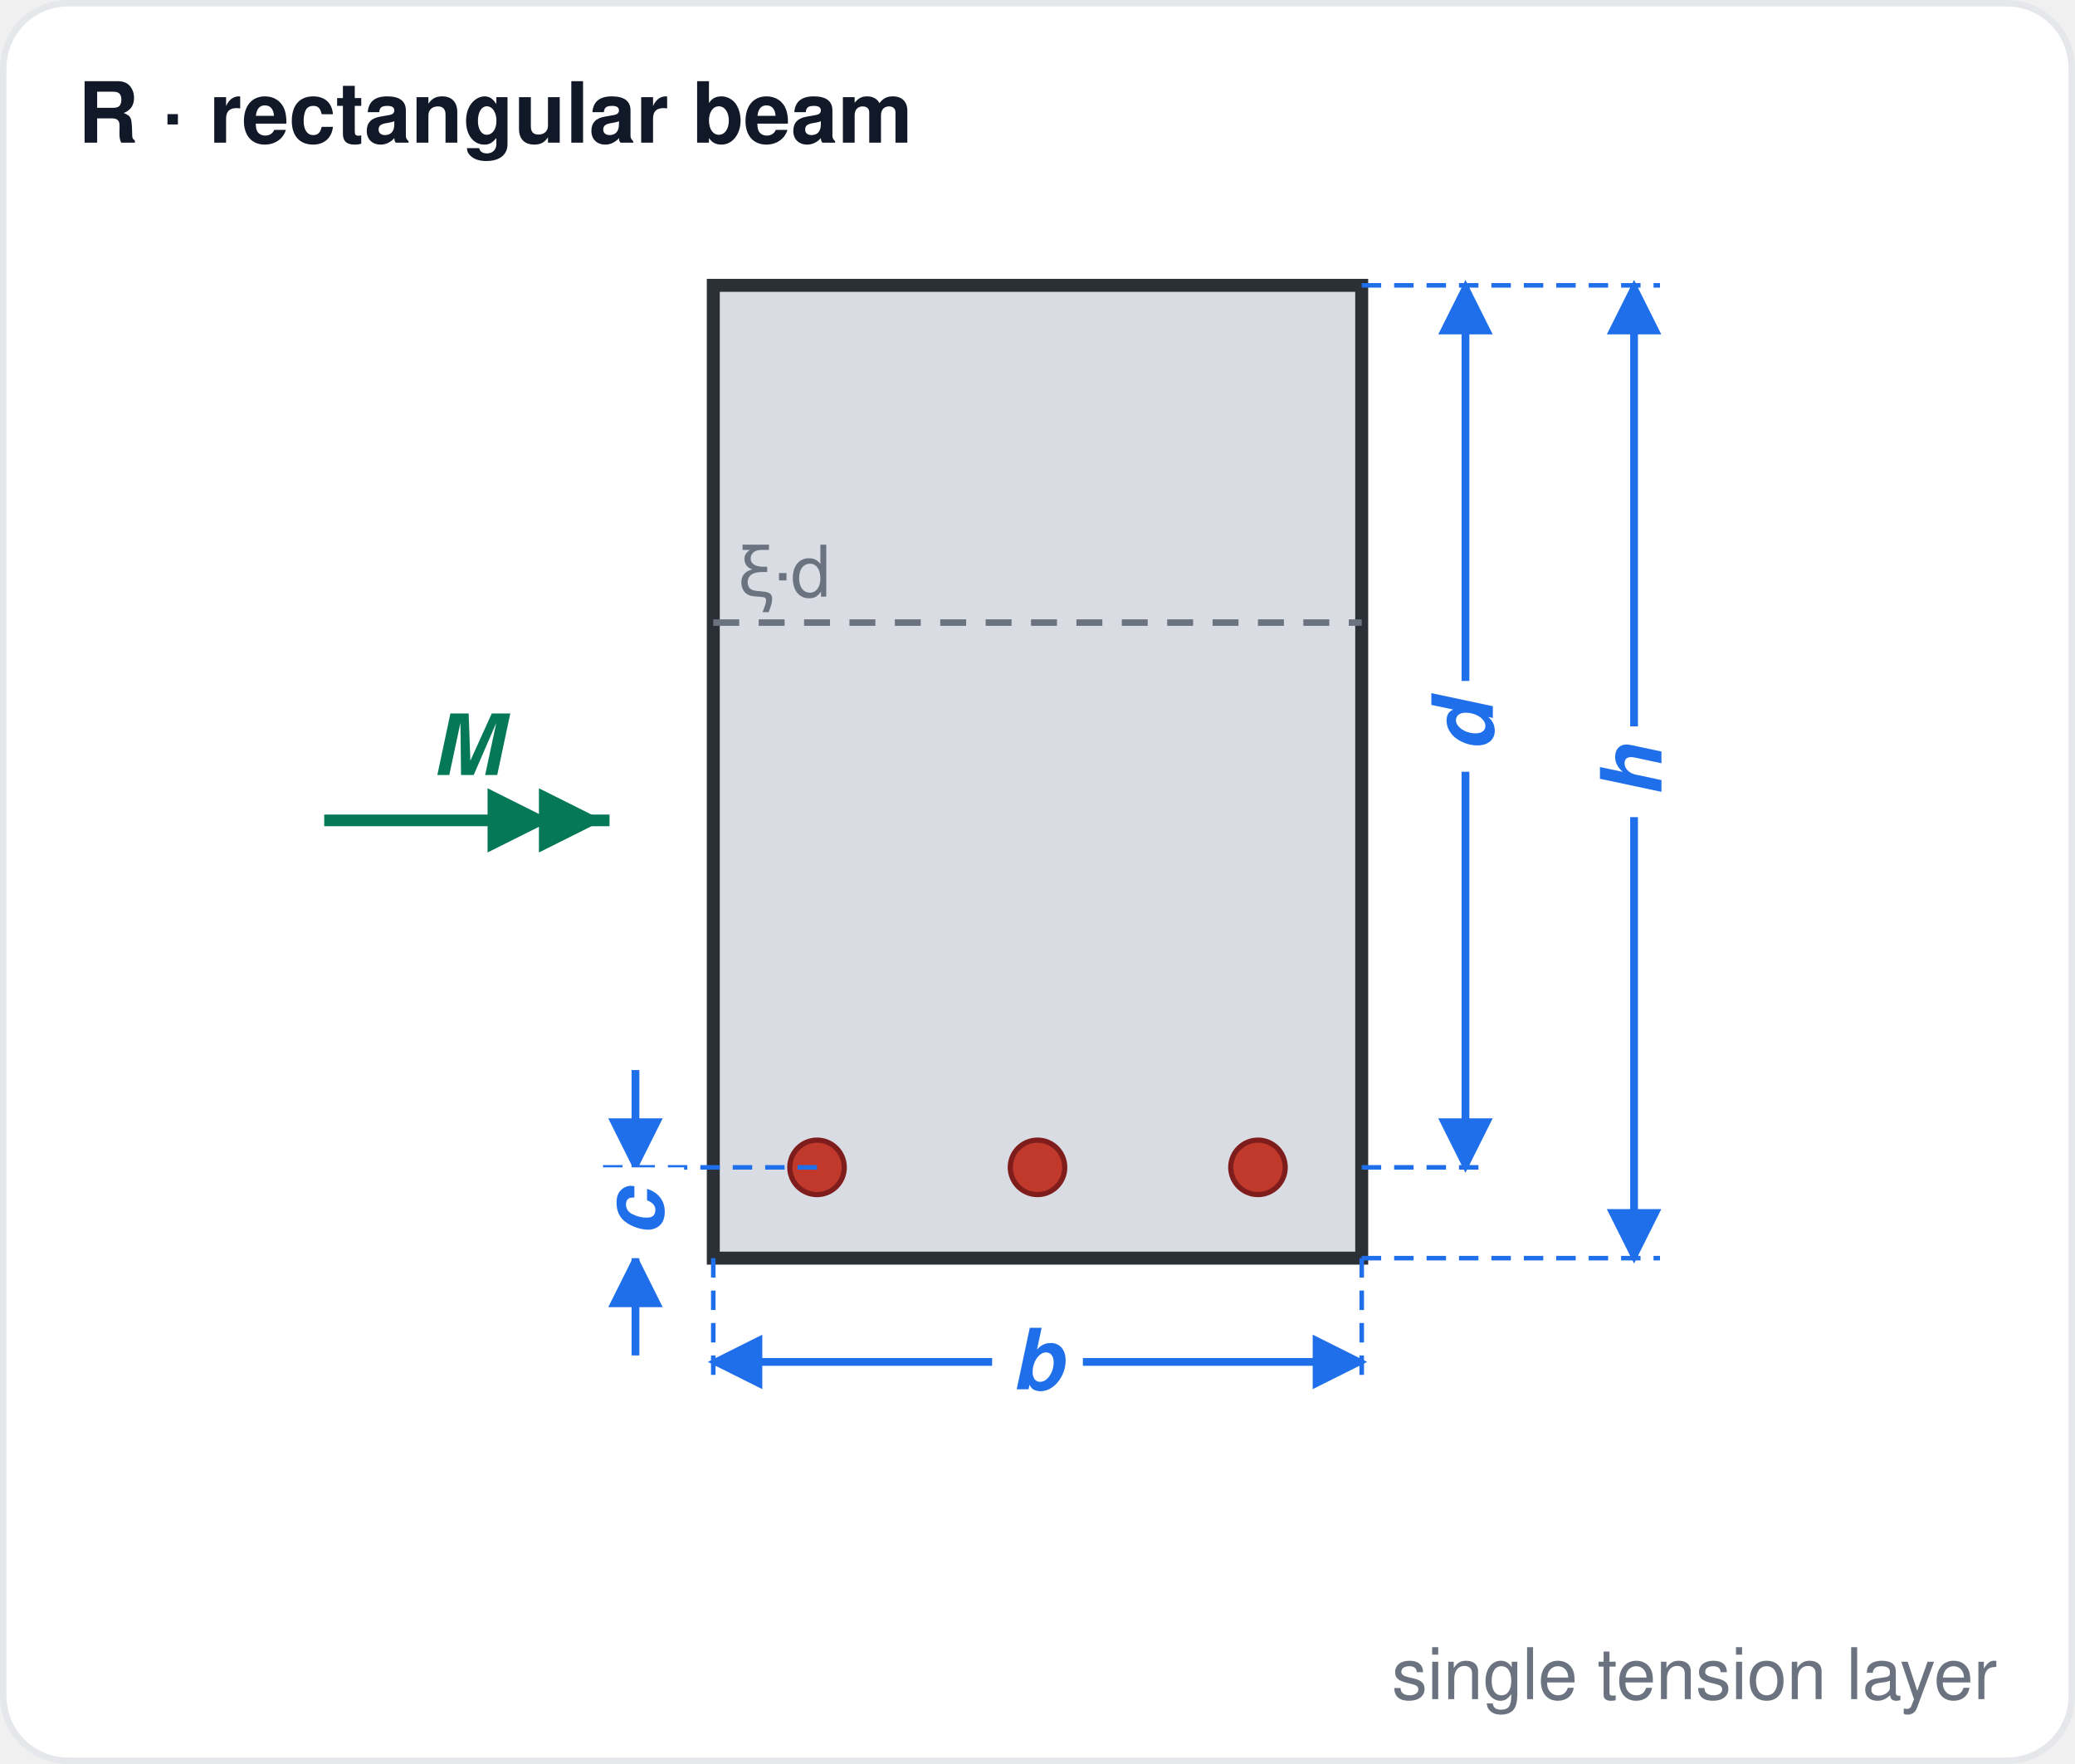
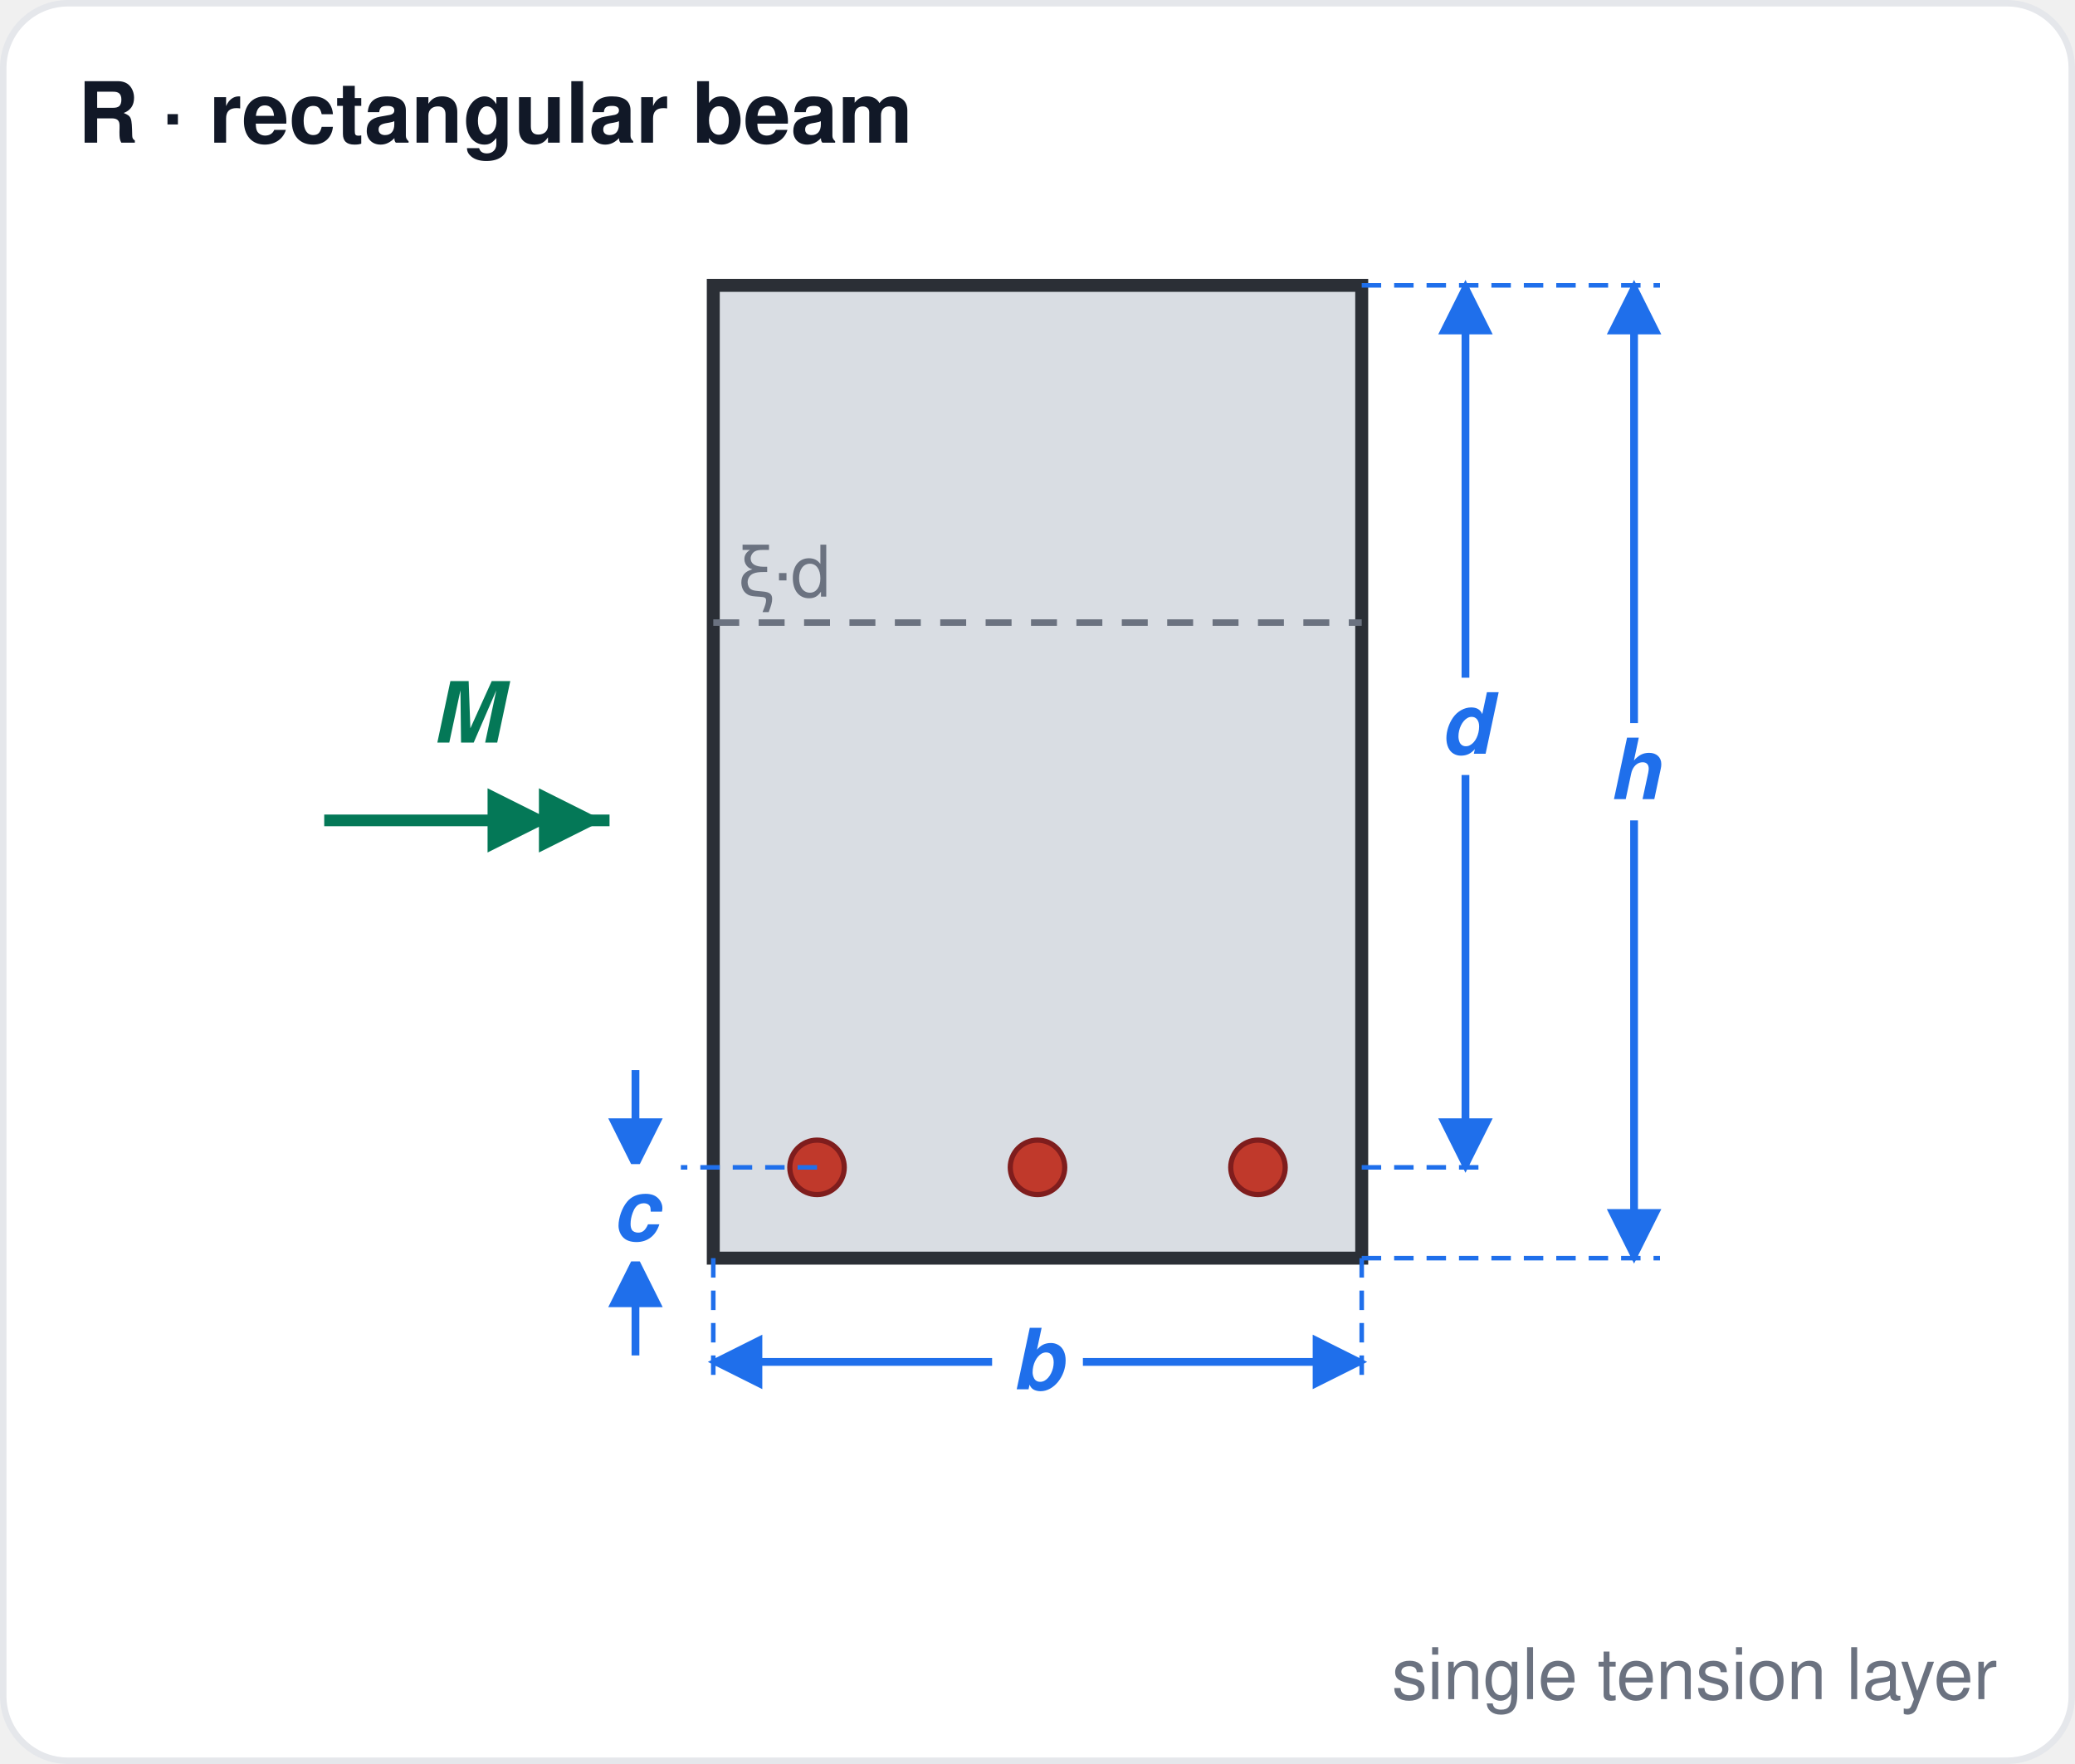
<svg xmlns="http://www.w3.org/2000/svg" width="320" height="272" viewBox="0 0 320 272" font-family="Helvetica, Arial, sans-serif" font-size="13">
  <rect x="0.5" y="0.5" width="319" height="271" rx="10" fill="#ffffff" stroke="#e5e7eb" />
  <defs>
    <marker id="a" viewBox="0 0 10 10" refX="9" refY="5" markerWidth="7" markerHeight="7" orient="auto-start-reverse">
      <path d="M0,0 L10,5 L0,10 z" fill="#1f6feb" />
    </marker>
    <marker id="mm" viewBox="0 0 20 10" refX="19" refY="5" markerWidth="11" markerHeight="5.5" orient="auto">
      <path d="M0,0 L10,5 L0,10 z M8,0 L18,5 L8,10 z" fill="#047857" />
    </marker>
    <marker id="m" viewBox="0 0 10 10" refX="9" refY="5" markerWidth="8" markerHeight="8" orient="auto-start-reverse">
      <path d="M0,0 L10,5 L0,10 z" fill="#6b7280" />
    </marker>
  </defs>
  <rect x="110.0" y="44" width="100" height="150" fill="#d9dde3" stroke="#2b2f36" stroke-width="2" />
  <circle cx="126.0" cy="180.0" r="4.2" fill="#c0392b" stroke="#7f1d1d" stroke-width="0.8" />
  <circle cx="160.0" cy="180.0" r="4.2" fill="#c0392b" stroke="#7f1d1d" stroke-width="0.8" />
  <circle cx="194.0" cy="180.0" r="4.2" fill="#c0392b" stroke="#7f1d1d" stroke-width="0.8" />
  <line x1="50.0" y1="126.5" x2="94.0" y2="126.5" stroke="#047857" stroke-width="1.8" marker-end="url(#mm)" />
-   <text x="72.0" y="119.5" fill="#047857" font-weight="bold" font-style="italic" text-anchor="middle">M</text>
+   <text x="72.0" y="114.5" fill="#047857" font-weight="bold" font-style="italic" text-anchor="middle">M</text>
  <line x1="110.0" y1="194" x2="110.0" y2="214" stroke="#1f6feb" stroke-width="0.7" stroke-dasharray="3,2" />
  <line x1="210.0" y1="194" x2="210.0" y2="214" stroke="#1f6feb" stroke-width="0.7" stroke-dasharray="3,2" />
  <line x1="110.0" y1="210" x2="210.0" y2="210" stroke="#1f6feb" stroke-width="1.2" marker-start="url(#a)" marker-end="url(#a)" />
  <rect x="153.0" y="202.5" width="14" height="15" fill="#ffffff" />
  <text x="160.0" y="210.0" dominant-baseline="central" fill="#1f6feb" text-anchor="middle" font-style="italic" font-weight="bold">b</text>
  <line x1="210.0" y1="44" x2="256.0" y2="44" stroke="#1f6feb" stroke-width="0.7" stroke-dasharray="3,2" />
  <line x1="210.0" y1="194" x2="256.0" y2="194" stroke="#1f6feb" stroke-width="0.7" stroke-dasharray="3,2" />
  <line x1="252.0" y1="44" x2="252.0" y2="194" stroke="#1f6feb" stroke-width="1.2" marker-start="url(#a)" marker-end="url(#a)" />
-   <rect x="245.0" y="111.5" width="14" height="15" fill="#ffffff" transform="rotate(-90.0 252.0 119.0)" />
-   <text x="252.0" y="119.0" dominant-baseline="central" fill="#1f6feb" text-anchor="middle" font-style="italic" font-weight="bold" transform="rotate(-90.0 252.0 119.0)">h</text>
+   <rect x="245.0" y="111.5" width="14" height="15" fill="#ffffff" />
+   <text x="252.0" y="119.0" dominant-baseline="central" fill="#1f6feb" text-anchor="middle" font-style="italic" font-weight="bold">h</text>
  <line x1="210.0" y1="180" x2="230.0" y2="180" stroke="#1f6feb" stroke-width="0.7" stroke-dasharray="3,2" />
  <line x1="226.0" y1="44" x2="226.0" y2="180" stroke="#1f6feb" stroke-width="1.2" marker-start="url(#a)" marker-end="url(#a)" />
-   <rect x="219.0" y="104.5" width="14" height="15" fill="#ffffff" transform="rotate(-90.0 226.0 112.0)" />
-   <text x="226.0" y="112.0" dominant-baseline="central" fill="#1f6feb" text-anchor="middle" font-style="italic" font-weight="bold" transform="rotate(-90.0 226.0 112.0)">d</text>
+   <rect x="219.0" y="104.5" width="14" height="15" fill="#ffffff" />
+   <text x="226.0" y="112.0" dominant-baseline="central" fill="#1f6feb" text-anchor="middle" font-style="italic" font-weight="bold">d</text>
  <line x1="126.0" y1="180" x2="92.0" y2="180" stroke="#1f6feb" stroke-width="0.7" stroke-dasharray="3,2" />
  <line x1="98.0" y1="165.0" x2="98.0" y2="180.0" stroke="#1f6feb" stroke-width="1.2" marker-end="url(#a)" />
  <line x1="98.0" y1="209.0" x2="98.0" y2="194.0" stroke="#1f6feb" stroke-width="1.2" marker-end="url(#a)" />
  <line x1="98.0" y1="180.0" x2="98.0" y2="194.0" stroke="#1f6feb" stroke-width="1.2" />
-   <rect x="91.0" y="179.5" width="14" height="15" fill="#ffffff" transform="rotate(-90.0 98.0 187.0)" />
-   <text x="98.0" y="187.0" dominant-baseline="central" fill="#1f6feb" text-anchor="middle" font-style="italic" font-weight="bold" transform="rotate(-90.0 98.0 187.0)">c</text>
+   <rect x="91.0" y="179.5" width="14" height="15" fill="#ffffff" />
+   <text x="98.0" y="187.0" dominant-baseline="central" fill="#1f6feb" text-anchor="middle" font-style="italic" font-weight="bold">c</text>
  <line x1="110.0" y1="96" x2="210.0" y2="96" stroke="#6b7280" stroke-dasharray="4,3" />
  <text x="114.0" y="92" fill="#6b7280" text-anchor="start" font-size="11" font-weight="normal">ξ·d</text>
  <text x="308" y="262" fill="#6b7280" text-anchor="end" font-size="11" font-weight="normal">single tension layer</text>
  <text x="12" y="22" fill="#111827" text-anchor="start" font-size="13" font-weight="bold">R · rectangular beam</text>
</svg>
